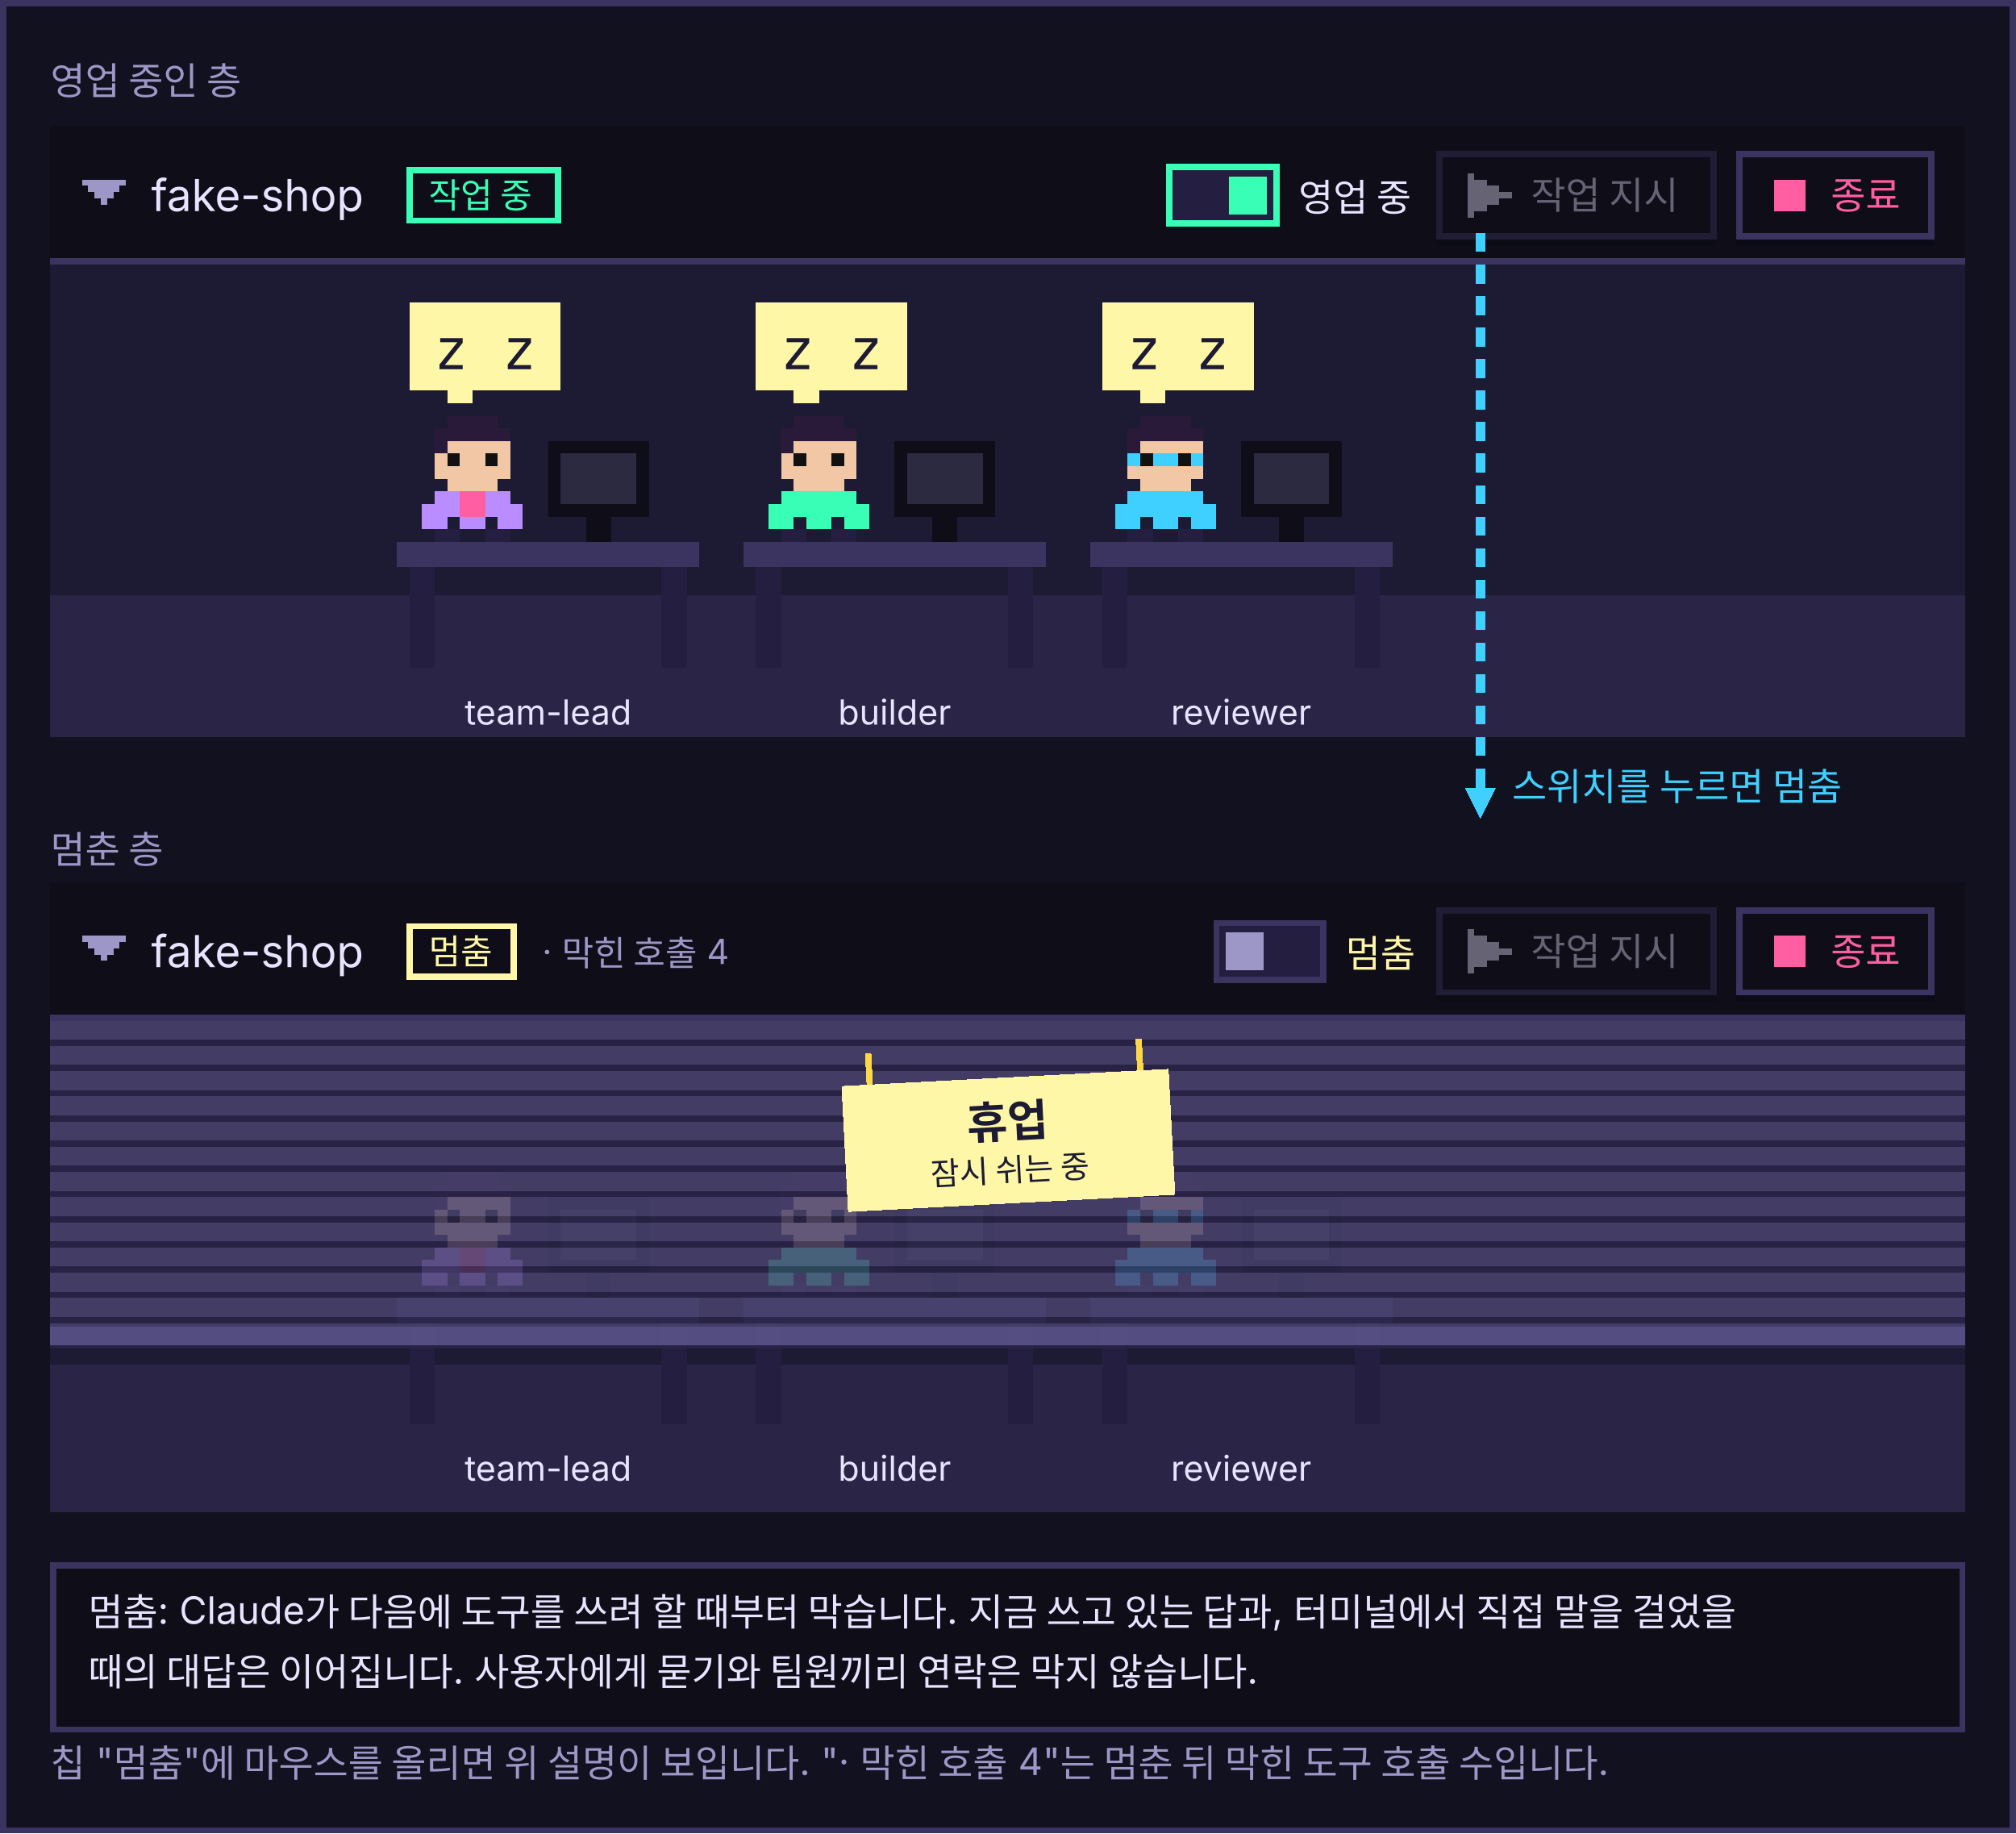
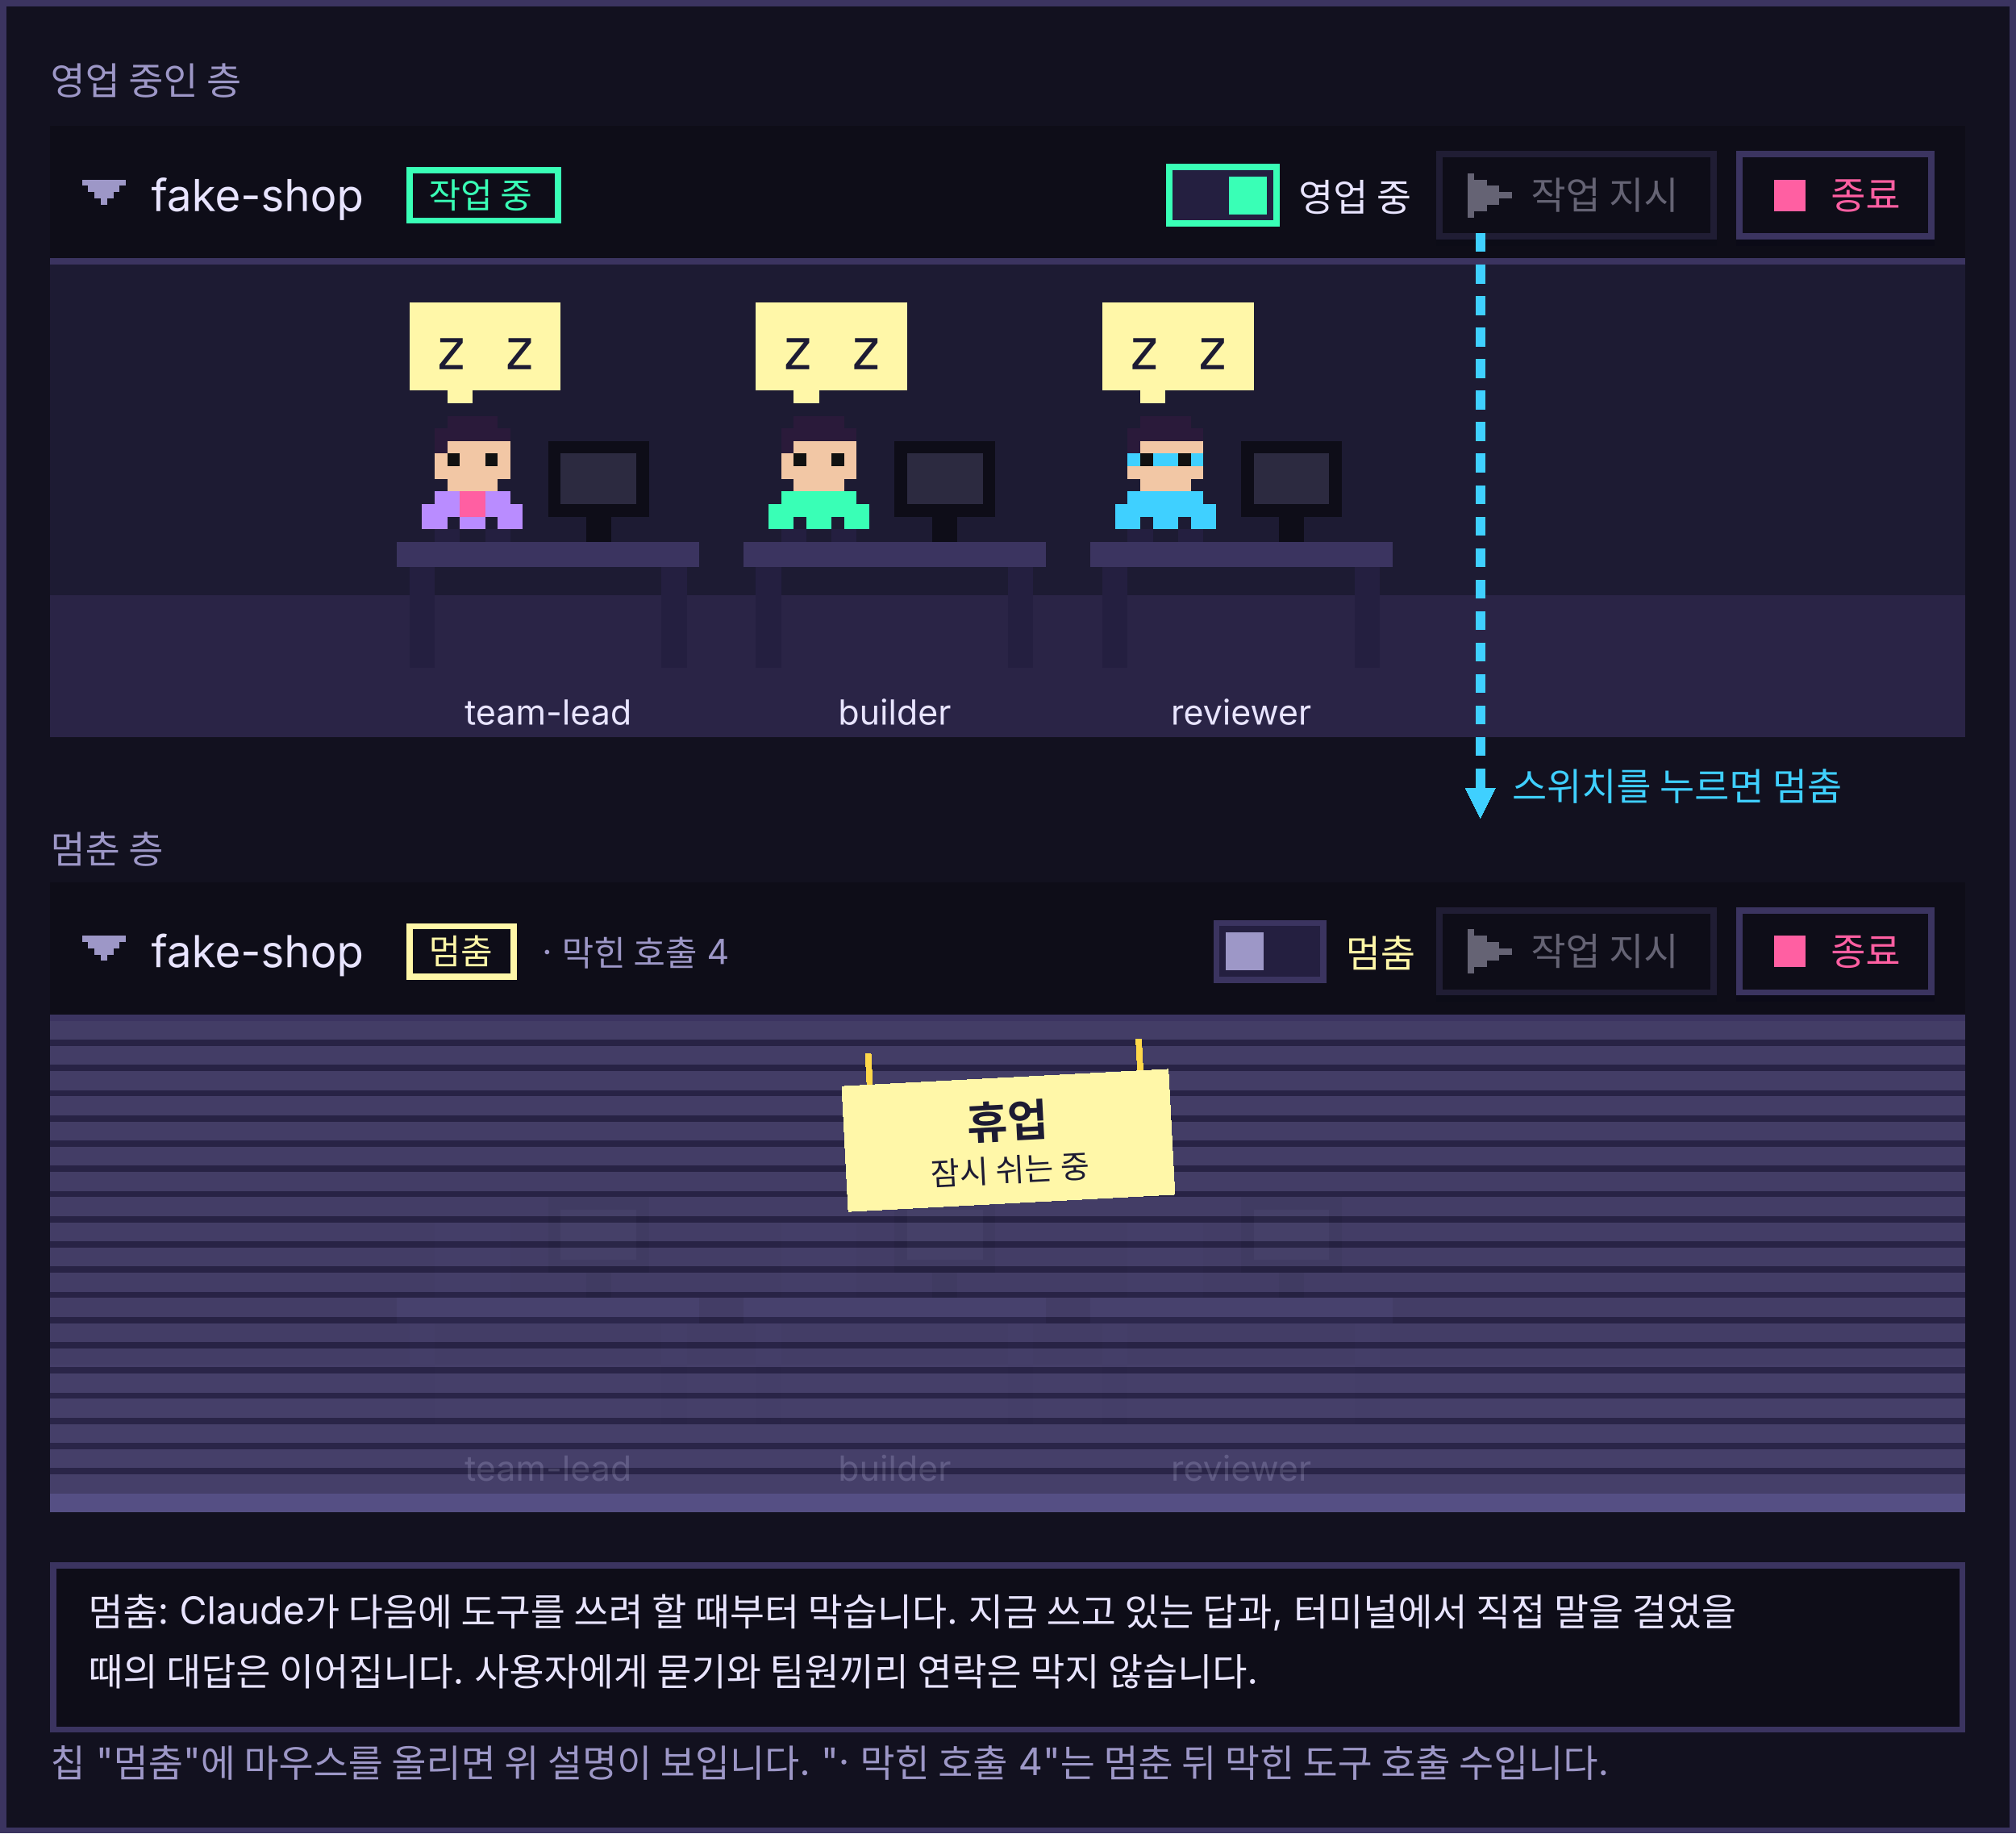
<svg xmlns="http://www.w3.org/2000/svg" viewBox="0 0 640 582" role="img" aria-labelledby="fig-floor-switch-t fig-floor-switch-d" shape-rendering="crispEdges" font-family="-apple-system, 'Apple SD Gothic Neo', 'Malgun Gothic', 'Noto Sans KR', sans-serif">
  <rect x="0" y="0" width="640" height="582" fill="#12111f" />
  <rect x="1" y="1" width="638" height="580" fill="none" stroke="#3b3460" stroke-width="2" />
  <text x="16" y="30" font-size="12" fill="#9d97c7">영업 중인 층</text>
  <rect x="16" y="40" width="608" height="44" fill="#0e0d18" />
  <rect x="16" y="82" width="608" height="2" fill="#3b3460" />
  <rect x="26" y="57" width="14" height="2" fill="#9d97c7" />
  <rect x="28" y="59" width="10" height="2" fill="#9d97c7" />
  <rect x="30" y="61" width="6" height="2" fill="#9d97c7" />
  <rect x="32" y="63" width="2" height="2" fill="#9d97c7" />
  <text x="48" y="67" font-size="14" fill="#e8e4ff">fake-shop</text>
  <rect x="130.08" y="54" width="47" height="16" fill="none" stroke="#39ffb6" stroke-width="2" />
  <text x="136.08" y="66" font-size="11" fill="#39ffb6">작업 중</text>
  <rect x="551.2" y="76" width="63" height="2" fill="#0b0a17" />
  <rect x="552.2" y="49" width="61" height="26" fill="#0e0d18" stroke="#3b3460" stroke-width="2" />
  <rect x="563.2" y="57" width="10" height="2" fill="#ff5fa2" />
  <rect x="563.2" y="59" width="10" height="2" fill="#ff5fa2" />
  <rect x="563.2" y="61" width="10" height="2" fill="#ff5fa2" />
  <rect x="563.2" y="63" width="10" height="2" fill="#ff5fa2" />
  <rect x="563.2" y="65" width="10" height="2" fill="#ff5fa2" />
  <text x="581.2" y="66.32" font-size="12" fill="#ff5fa2">종료</text>
  <g opacity=".4">
    <rect x="456" y="76" width="89" height="2" fill="#0b0a17" />
    <rect x="457" y="49" width="87" height="26" fill="#0e0d18" stroke="#3b3460" stroke-width="2" />
    <rect x="466" y="55" width="2" height="2" fill="#e8e4ff" />
    <rect x="466" y="57" width="6" height="2" fill="#e8e4ff" />
    <rect x="466" y="59" width="10" height="2" fill="#e8e4ff" />
    <rect x="466" y="61" width="14" height="2" fill="#e8e4ff" />
    <rect x="466" y="63" width="10" height="2" fill="#e8e4ff" />
    <rect x="466" y="65" width="6" height="2" fill="#e8e4ff" />
    <rect x="466" y="67" width="2" height="2" fill="#e8e4ff" />
    <text x="486" y="66.32" font-size="12" fill="#e8e4ff">작업 지시</text>
  </g>
  <rect x="371.2" y="53" width="34" height="18" fill="#241f40" stroke="#39ffb6" stroke-width="2" />
  <rect x="390.2" y="56" width="12" height="12" fill="#39ffb6" />
  <text x="412.2" y="67" font-size="12" fill="#e8e4ff">영업 중</text>
  <rect x="16" y="84" width="608" height="105" fill="#1d1b33" />
  <rect x="16" y="189" width="608" height="45" fill="#2a2446" />
  <rect x="130" y="96" width="48" height="28" fill="#fff7a8" />
  <rect x="142" y="124" width="8" height="4" fill="#fff7a8" />
  <text x="154" y="117.2" font-size="18" fill="#1d1b33" text-anchor="middle" font-family="monospace">z z</text>
  <rect x="142" y="132" width="16" height="4" fill="#2a1a3a" />
  <rect x="138" y="136" width="24" height="4" fill="#2a1a3a" />
  <rect x="138" y="140" width="4" height="4" fill="#2a1a3a" />
  <rect x="142" y="140" width="20" height="4" fill="#f2c7a5" />
  <rect x="138" y="144" width="4" height="4" fill="#f2c7a5" />
  <rect x="142" y="144" width="4" height="4" fill="#111111" />
  <rect x="146" y="144" width="8" height="4" fill="#f2c7a5" />
  <rect x="154" y="144" width="4" height="4" fill="#111111" />
  <rect x="158" y="144" width="4" height="4" fill="#f2c7a5" />
  <rect x="138" y="148" width="24" height="4" fill="#f2c7a5" />
  <rect x="142" y="152" width="16" height="4" fill="#f2c7a5" />
  <rect x="138" y="156" width="8" height="4" fill="#b98cff" />
  <rect x="146" y="156" width="8" height="4" fill="#ff5fa2" />
  <rect x="154" y="156" width="8" height="4" fill="#b98cff" />
  <rect x="134" y="160" width="12" height="4" fill="#b98cff" />
  <rect x="146" y="160" width="8" height="4" fill="#ff5fa2" />
  <rect x="154" y="160" width="12" height="4" fill="#b98cff" />
  <rect x="134" y="164" width="8" height="4" fill="#b98cff" />
  <rect x="146" y="164" width="8" height="4" fill="#b98cff" />
  <rect x="158" y="164" width="8" height="4" fill="#b98cff" />
  <rect x="138" y="168" width="8" height="4" fill="#241f40" />
  <rect x="154" y="168" width="8" height="4" fill="#241f40" />
  <rect x="174" y="140" width="32" height="24" fill="#0e0d18" />
  <rect x="178" y="144" width="24" height="16" fill="#2c2a40" />
  <rect x="186" y="164" width="8" height="8" fill="#0e0d18" />
  <rect x="126" y="172" width="96" height="8" fill="#3b3460" />
  <rect x="130" y="180" width="8" height="32" fill="#241f40" />
  <rect x="210" y="180" width="8" height="32" fill="#241f40" />
  <text x="174" y="230" font-size="11" fill="#e8e4ff" text-anchor="middle">team-lead</text>
  <rect x="240" y="96" width="48" height="28" fill="#fff7a8" />
  <rect x="252" y="124" width="8" height="4" fill="#fff7a8" />
  <text x="264" y="117.2" font-size="18" fill="#1d1b33" text-anchor="middle" font-family="monospace">z z</text>
  <rect x="252" y="132" width="16" height="4" fill="#2a1a3a" />
  <rect x="248" y="136" width="24" height="4" fill="#2a1a3a" />
  <rect x="248" y="140" width="4" height="4" fill="#2a1a3a" />
  <rect x="252" y="140" width="20" height="4" fill="#f2c7a5" />
  <rect x="248" y="144" width="4" height="4" fill="#f2c7a5" />
  <rect x="252" y="144" width="4" height="4" fill="#111111" />
  <rect x="256" y="144" width="8" height="4" fill="#f2c7a5" />
  <rect x="264" y="144" width="4" height="4" fill="#111111" />
  <rect x="268" y="144" width="4" height="4" fill="#f2c7a5" />
  <rect x="248" y="148" width="24" height="4" fill="#f2c7a5" />
  <rect x="252" y="152" width="16" height="4" fill="#f2c7a5" />
  <rect x="248" y="156" width="24" height="4" fill="#39ffb6" />
  <rect x="244" y="160" width="32" height="4" fill="#39ffb6" />
  <rect x="244" y="164" width="8" height="4" fill="#39ffb6" />
  <rect x="256" y="164" width="8" height="4" fill="#39ffb6" />
  <rect x="268" y="164" width="8" height="4" fill="#39ffb6" />
  <rect x="248" y="168" width="8" height="4" fill="#241f40" />
  <rect x="264" y="168" width="8" height="4" fill="#241f40" />
  <rect x="284" y="140" width="32" height="24" fill="#0e0d18" />
  <rect x="288" y="144" width="24" height="16" fill="#2c2a40" />
  <rect x="296" y="164" width="8" height="8" fill="#0e0d18" />
  <rect x="236" y="172" width="96" height="8" fill="#3b3460" />
  <rect x="240" y="180" width="8" height="32" fill="#241f40" />
  <rect x="320" y="180" width="8" height="32" fill="#241f40" />
  <text x="284" y="230" font-size="11" fill="#e8e4ff" text-anchor="middle">builder</text>
  <rect x="350" y="96" width="48" height="28" fill="#fff7a8" />
  <rect x="362" y="124" width="8" height="4" fill="#fff7a8" />
  <text x="374" y="117.2" font-size="18" fill="#1d1b33" text-anchor="middle" font-family="monospace">z z</text>
  <rect x="362" y="132" width="16" height="4" fill="#2a1a3a" />
  <rect x="358" y="136" width="24" height="4" fill="#2a1a3a" />
  <rect x="358" y="140" width="4" height="4" fill="#2a1a3a" />
  <rect x="362" y="140" width="20" height="4" fill="#f2c7a5" />
  <rect x="358" y="144" width="4" height="4" fill="#3fd0ff" />
  <rect x="362" y="144" width="4" height="4" fill="#111111" />
  <rect x="366" y="144" width="8" height="4" fill="#3fd0ff" />
  <rect x="374" y="144" width="4" height="4" fill="#111111" />
  <rect x="378" y="144" width="4" height="4" fill="#3fd0ff" />
  <rect x="358" y="148" width="24" height="4" fill="#f2c7a5" />
  <rect x="362" y="152" width="16" height="4" fill="#f2c7a5" />
  <rect x="358" y="156" width="24" height="4" fill="#3fd0ff" />
  <rect x="354" y="160" width="32" height="4" fill="#3fd0ff" />
  <rect x="354" y="164" width="8" height="4" fill="#3fd0ff" />
  <rect x="366" y="164" width="8" height="4" fill="#3fd0ff" />
  <rect x="378" y="164" width="8" height="4" fill="#3fd0ff" />
  <rect x="358" y="168" width="8" height="4" fill="#241f40" />
  <rect x="374" y="168" width="8" height="4" fill="#241f40" />
  <rect x="394" y="140" width="32" height="24" fill="#0e0d18" />
  <rect x="398" y="144" width="24" height="16" fill="#2c2a40" />
  <rect x="406" y="164" width="8" height="8" fill="#0e0d18" />
  <rect x="346" y="172" width="96" height="8" fill="#3b3460" />
  <rect x="350" y="180" width="8" height="32" fill="#241f40" />
  <rect x="430" y="180" width="8" height="32" fill="#241f40" />
  <text x="394" y="230" font-size="11" fill="#e8e4ff" text-anchor="middle">reviewer</text>
  <line x1="470" y1="74" x2="470" y2="250" stroke="#3fd0ff" stroke-width="3" stroke-dasharray="6 4" />
  <polygon points="470,260 465,250 475,250" fill="#3fd0ff" />
  <text x="480" y="254" font-size="12" fill="#3fd0ff">스위치를 누르면 멈춤</text>
  <text x="16" y="274" font-size="12" fill="#9d97c7">멈춘 층</text>
  <rect x="16" y="280" width="608" height="44" fill="#0e0d18" />
  <rect x="16" y="322" width="608" height="2" fill="#3b3460" />
  <rect x="26" y="297" width="14" height="2" fill="#9d97c7" />
  <rect x="28" y="299" width="10" height="2" fill="#9d97c7" />
  <rect x="30" y="301" width="6" height="2" fill="#9d97c7" />
  <rect x="32" y="303" width="2" height="2" fill="#9d97c7" />
  <text x="48" y="307" font-size="14" fill="#e8e4ff">fake-shop</text>
  <rect x="130.08" y="294" width="33" height="16" fill="none" stroke="#fff7a8" stroke-width="2" />
  <text x="136.08" y="306" font-size="11" fill="#fff7a8">멈춤</text>
  <text x="172.08" y="306" font-size="11" fill="#9d97c7">· 막힌 호출 4</text>
  <rect x="551.2" y="316" width="63" height="2" fill="#0b0a17" />
  <rect x="552.2" y="289" width="61" height="26" fill="#0e0d18" stroke="#3b3460" stroke-width="2" />
  <rect x="563.2" y="297" width="10" height="2" fill="#ff5fa2" />
  <rect x="563.2" y="299" width="10" height="2" fill="#ff5fa2" />
  <rect x="563.2" y="301" width="10" height="2" fill="#ff5fa2" />
  <rect x="563.2" y="303" width="10" height="2" fill="#ff5fa2" />
  <rect x="563.2" y="305" width="10" height="2" fill="#ff5fa2" />
  <text x="581.2" y="306.32" font-size="12" fill="#ff5fa2">종료</text>
  <g opacity=".4">
    <rect x="456" y="316" width="89" height="2" fill="#0b0a17" />
    <rect x="457" y="289" width="87" height="26" fill="#0e0d18" stroke="#3b3460" stroke-width="2" />
    <rect x="466" y="295" width="2" height="2" fill="#e8e4ff" />
    <rect x="466" y="297" width="6" height="2" fill="#e8e4ff" />
    <rect x="466" y="299" width="10" height="2" fill="#e8e4ff" />
    <rect x="466" y="301" width="14" height="2" fill="#e8e4ff" />
    <rect x="466" y="303" width="10" height="2" fill="#e8e4ff" />
    <rect x="466" y="305" width="6" height="2" fill="#e8e4ff" />
    <rect x="466" y="307" width="2" height="2" fill="#e8e4ff" />
    <text x="486" y="306.32" font-size="12" fill="#e8e4ff">작업 지시</text>
  </g>
  <rect x="386.2" y="293" width="34" height="18" fill="#241f40" stroke="#3b3460" stroke-width="2" />
  <rect x="389.2" y="296" width="12" height="12" fill="#9d97c7" />
  <text x="427.2" y="307" font-size="12" fill="#fff7a8">멈춤</text>
  <rect x="16" y="324" width="608" height="109.2" fill="#1d1b33" />
  <rect x="16" y="433.2" width="608" height="46.8" fill="#2a2446" />
-   <rect x="142" y="372" width="16" height="4" fill="#2a1a3a" />
-   <rect x="138" y="376" width="24" height="4" fill="#2a1a3a" />
-   <rect x="138" y="380" width="4" height="4" fill="#2a1a3a" />
-   <rect x="142" y="380" width="20" height="4" fill="#f2c7a5" />
-   <rect x="138" y="384" width="4" height="4" fill="#f2c7a5" />
-   <rect x="142" y="384" width="4" height="4" fill="#111111" />
-   <rect x="146" y="384" width="8" height="4" fill="#f2c7a5" />
-   <rect x="154" y="384" width="4" height="4" fill="#111111" />
-   <rect x="158" y="384" width="4" height="4" fill="#f2c7a5" />
-   <rect x="138" y="388" width="24" height="4" fill="#f2c7a5" />
-   <rect x="142" y="392" width="16" height="4" fill="#f2c7a5" />
-   <rect x="138" y="396" width="8" height="4" fill="#b98cff" />
-   <rect x="146" y="396" width="8" height="4" fill="#ff5fa2" />
-   <rect x="154" y="396" width="8" height="4" fill="#b98cff" />
-   <rect x="134" y="400" width="12" height="4" fill="#b98cff" />
-   <rect x="146" y="400" width="8" height="4" fill="#ff5fa2" />
-   <rect x="154" y="400" width="12" height="4" fill="#b98cff" />
-   <rect x="134" y="404" width="8" height="4" fill="#b98cff" />
-   <rect x="146" y="404" width="8" height="4" fill="#b98cff" />
-   <rect x="158" y="404" width="8" height="4" fill="#b98cff" />
-   <rect x="138" y="408" width="8" height="4" fill="#241f40" />
-   <rect x="154" y="408" width="8" height="4" fill="#241f40" />
+   <rect x="138" y="388" width="24" height="24" fill="#241f40" />
+   <rect x="142" y="412" width="4" height="8" fill="#241f40" />
+   <rect x="154" y="412" width="4" height="8" fill="#241f40" />
  <rect x="174" y="380" width="32" height="24" fill="#0e0d18" />
  <rect x="178" y="384" width="24" height="16" fill="#2c2a40" />
  <rect x="186" y="404" width="8" height="8" fill="#0e0d18" />
  <rect x="126" y="412" width="96" height="8" fill="#3b3460" />
  <rect x="130" y="420" width="8" height="32" fill="#241f40" />
  <rect x="210" y="420" width="8" height="32" fill="#241f40" />
  <text x="174" y="470" font-size="11" fill="#e8e4ff" text-anchor="middle">team-lead</text>
-   <rect x="252" y="372" width="16" height="4" fill="#2a1a3a" />
-   <rect x="248" y="376" width="24" height="4" fill="#2a1a3a" />
-   <rect x="248" y="380" width="4" height="4" fill="#2a1a3a" />
-   <rect x="252" y="380" width="20" height="4" fill="#f2c7a5" />
-   <rect x="248" y="384" width="4" height="4" fill="#f2c7a5" />
-   <rect x="252" y="384" width="4" height="4" fill="#111111" />
-   <rect x="256" y="384" width="8" height="4" fill="#f2c7a5" />
-   <rect x="264" y="384" width="4" height="4" fill="#111111" />
-   <rect x="268" y="384" width="4" height="4" fill="#f2c7a5" />
-   <rect x="248" y="388" width="24" height="4" fill="#f2c7a5" />
-   <rect x="252" y="392" width="16" height="4" fill="#f2c7a5" />
-   <rect x="248" y="396" width="24" height="4" fill="#39ffb6" />
-   <rect x="244" y="400" width="32" height="4" fill="#39ffb6" />
-   <rect x="244" y="404" width="8" height="4" fill="#39ffb6" />
-   <rect x="256" y="404" width="8" height="4" fill="#39ffb6" />
-   <rect x="268" y="404" width="8" height="4" fill="#39ffb6" />
-   <rect x="248" y="408" width="8" height="4" fill="#241f40" />
-   <rect x="264" y="408" width="8" height="4" fill="#241f40" />
+   <rect x="248" y="388" width="24" height="24" fill="#241f40" />
+   <rect x="252" y="412" width="4" height="8" fill="#241f40" />
+   <rect x="264" y="412" width="4" height="8" fill="#241f40" />
  <rect x="284" y="380" width="32" height="24" fill="#0e0d18" />
  <rect x="288" y="384" width="24" height="16" fill="#2c2a40" />
  <rect x="296" y="404" width="8" height="8" fill="#0e0d18" />
  <rect x="236" y="412" width="96" height="8" fill="#3b3460" />
  <rect x="240" y="420" width="8" height="32" fill="#241f40" />
  <rect x="320" y="420" width="8" height="32" fill="#241f40" />
  <text x="284" y="470" font-size="11" fill="#e8e4ff" text-anchor="middle">builder</text>
-   <rect x="362" y="372" width="16" height="4" fill="#2a1a3a" />
-   <rect x="358" y="376" width="24" height="4" fill="#2a1a3a" />
-   <rect x="358" y="380" width="4" height="4" fill="#2a1a3a" />
-   <rect x="362" y="380" width="20" height="4" fill="#f2c7a5" />
-   <rect x="358" y="384" width="4" height="4" fill="#3fd0ff" />
-   <rect x="362" y="384" width="4" height="4" fill="#111111" />
-   <rect x="366" y="384" width="8" height="4" fill="#3fd0ff" />
-   <rect x="374" y="384" width="4" height="4" fill="#111111" />
-   <rect x="378" y="384" width="4" height="4" fill="#3fd0ff" />
-   <rect x="358" y="388" width="24" height="4" fill="#f2c7a5" />
-   <rect x="362" y="392" width="16" height="4" fill="#f2c7a5" />
-   <rect x="358" y="396" width="24" height="4" fill="#3fd0ff" />
-   <rect x="354" y="400" width="32" height="4" fill="#3fd0ff" />
-   <rect x="354" y="404" width="8" height="4" fill="#3fd0ff" />
-   <rect x="366" y="404" width="8" height="4" fill="#3fd0ff" />
-   <rect x="378" y="404" width="8" height="4" fill="#3fd0ff" />
-   <rect x="358" y="408" width="8" height="4" fill="#241f40" />
-   <rect x="374" y="408" width="8" height="4" fill="#241f40" />
+   <rect x="358" y="388" width="24" height="24" fill="#241f40" />
+   <rect x="362" y="412" width="4" height="8" fill="#241f40" />
+   <rect x="374" y="412" width="4" height="8" fill="#241f40" />
  <rect x="394" y="380" width="32" height="24" fill="#0e0d18" />
  <rect x="398" y="384" width="24" height="16" fill="#2c2a40" />
  <rect x="406" y="404" width="8" height="8" fill="#0e0d18" />
  <rect x="346" y="412" width="96" height="8" fill="#3b3460" />
  <rect x="350" y="420" width="8" height="32" fill="#241f40" />
  <rect x="430" y="420" width="8" height="32" fill="#241f40" />
  <text x="394" y="470" font-size="11" fill="#e8e4ff" text-anchor="middle">reviewer</text>
  <g opacity=".84">
    <rect x="16" y="324" width="608" height="6" fill="#4a4470" />
    <rect x="16" y="330" width="608" height="2" fill="#2a2548" />
    <rect x="16" y="332" width="608" height="6" fill="#4a4470" />
    <rect x="16" y="338" width="608" height="2" fill="#2a2548" />
    <rect x="16" y="340" width="608" height="6" fill="#4a4470" />
    <rect x="16" y="346" width="608" height="2" fill="#2a2548" />
    <rect x="16" y="348" width="608" height="6" fill="#4a4470" />
    <rect x="16" y="354" width="608" height="2" fill="#2a2548" />
    <rect x="16" y="356" width="608" height="6" fill="#4a4470" />
    <rect x="16" y="362" width="608" height="2" fill="#2a2548" />
    <rect x="16" y="364" width="608" height="6" fill="#4a4470" />
    <rect x="16" y="370" width="608" height="2" fill="#2a2548" />
    <rect x="16" y="372" width="608" height="6" fill="#4a4470" />
    <rect x="16" y="378" width="608" height="2" fill="#2a2548" />
    <rect x="16" y="380" width="608" height="6" fill="#4a4470" />
    <rect x="16" y="386" width="608" height="2" fill="#2a2548" />
    <rect x="16" y="388" width="608" height="6" fill="#4a4470" />
    <rect x="16" y="394" width="608" height="2" fill="#2a2548" />
    <rect x="16" y="396" width="608" height="6" fill="#4a4470" />
    <rect x="16" y="402" width="608" height="2" fill="#2a2548" />
    <rect x="16" y="404" width="608" height="6" fill="#4a4470" />
    <rect x="16" y="410" width="608" height="2" fill="#2a2548" />
    <rect x="16" y="412" width="608" height="6" fill="#4a4470" />
    <rect x="16" y="418" width="608" height="2" fill="#2a2548" />
    <rect x="16" y="420" width="608" height="6" fill="#4a4470" />
    <rect x="16" y="426" width="608" height="2" fill="#2a2548" />
-     <rect x="16" y="421" width="608" height="6" fill="#5d568f" />
+     <rect x="16" y="428" width="608" height="6" fill="#4a4470" />
+     <rect x="16" y="434" width="608" height="2" fill="#2a2548" />
+     <rect x="16" y="436" width="608" height="6" fill="#4a4470" />
+     <rect x="16" y="442" width="608" height="2" fill="#2a2548" />
+     <rect x="16" y="444" width="608" height="6" fill="#4a4470" />
+     <rect x="16" y="450" width="608" height="2" fill="#2a2548" />
+     <rect x="16" y="452" width="608" height="6" fill="#4a4470" />
+     <rect x="16" y="458" width="608" height="2" fill="#2a2548" />
+     <rect x="16" y="460" width="608" height="6" fill="#4a4470" />
+     <rect x="16" y="466" width="608" height="2" fill="#2a2548" />
+     <rect x="16" y="468" width="608" height="6" fill="#4a4470" />
+     <rect x="16" y="474" width="608" height="2" fill="#2a2548" />
+     <rect x="16" y="474" width="608" height="6" fill="#5d568f" />
  </g>
  <g transform="rotate(-3 320 360)">
    <rect x="276" y="332" width="2" height="10" fill="#ffd84a" />
    <rect x="362" y="332" width="2" height="10" fill="#ffd84a" />
    <rect x="268" y="342" width="104" height="40" fill="#fff7a8" />
    <text x="320" y="361" font-size="14" fill="#1d1b33" font-weight="700" text-anchor="middle">휴업</text>
    <text x="320" y="375" font-size="10" fill="#1d1b33" text-anchor="middle">잠시 쉬는 중</text>
  </g>
  <rect x="17" y="497" width="606" height="52" fill="#0e0d18" stroke="#3b3460" stroke-width="2" />
  <text x="28" y="516" font-size="12" fill="#e8e4ff">멈춤: Claude가 다음에 도구를 쓰려 할 때부터 막습니다. 지금 쓰고 있는 답과, 터미널에서 직접 말을 걸었을</text>
  <text x="28" y="535" font-size="12" fill="#e8e4ff">때의 대답은 이어집니다. 사용자에게 묻기와 팀원끼리 연락은 막지 않습니다.</text>
  <text x="16" y="564" font-size="12" fill="#9d97c7">칩 "멈춤"에 마우스를 올리면 위 설명이 보입니다. "· 막힌 호출 4"는 멈춘 뒤 막힌 도구 호출 수입니다.</text>
</svg>
